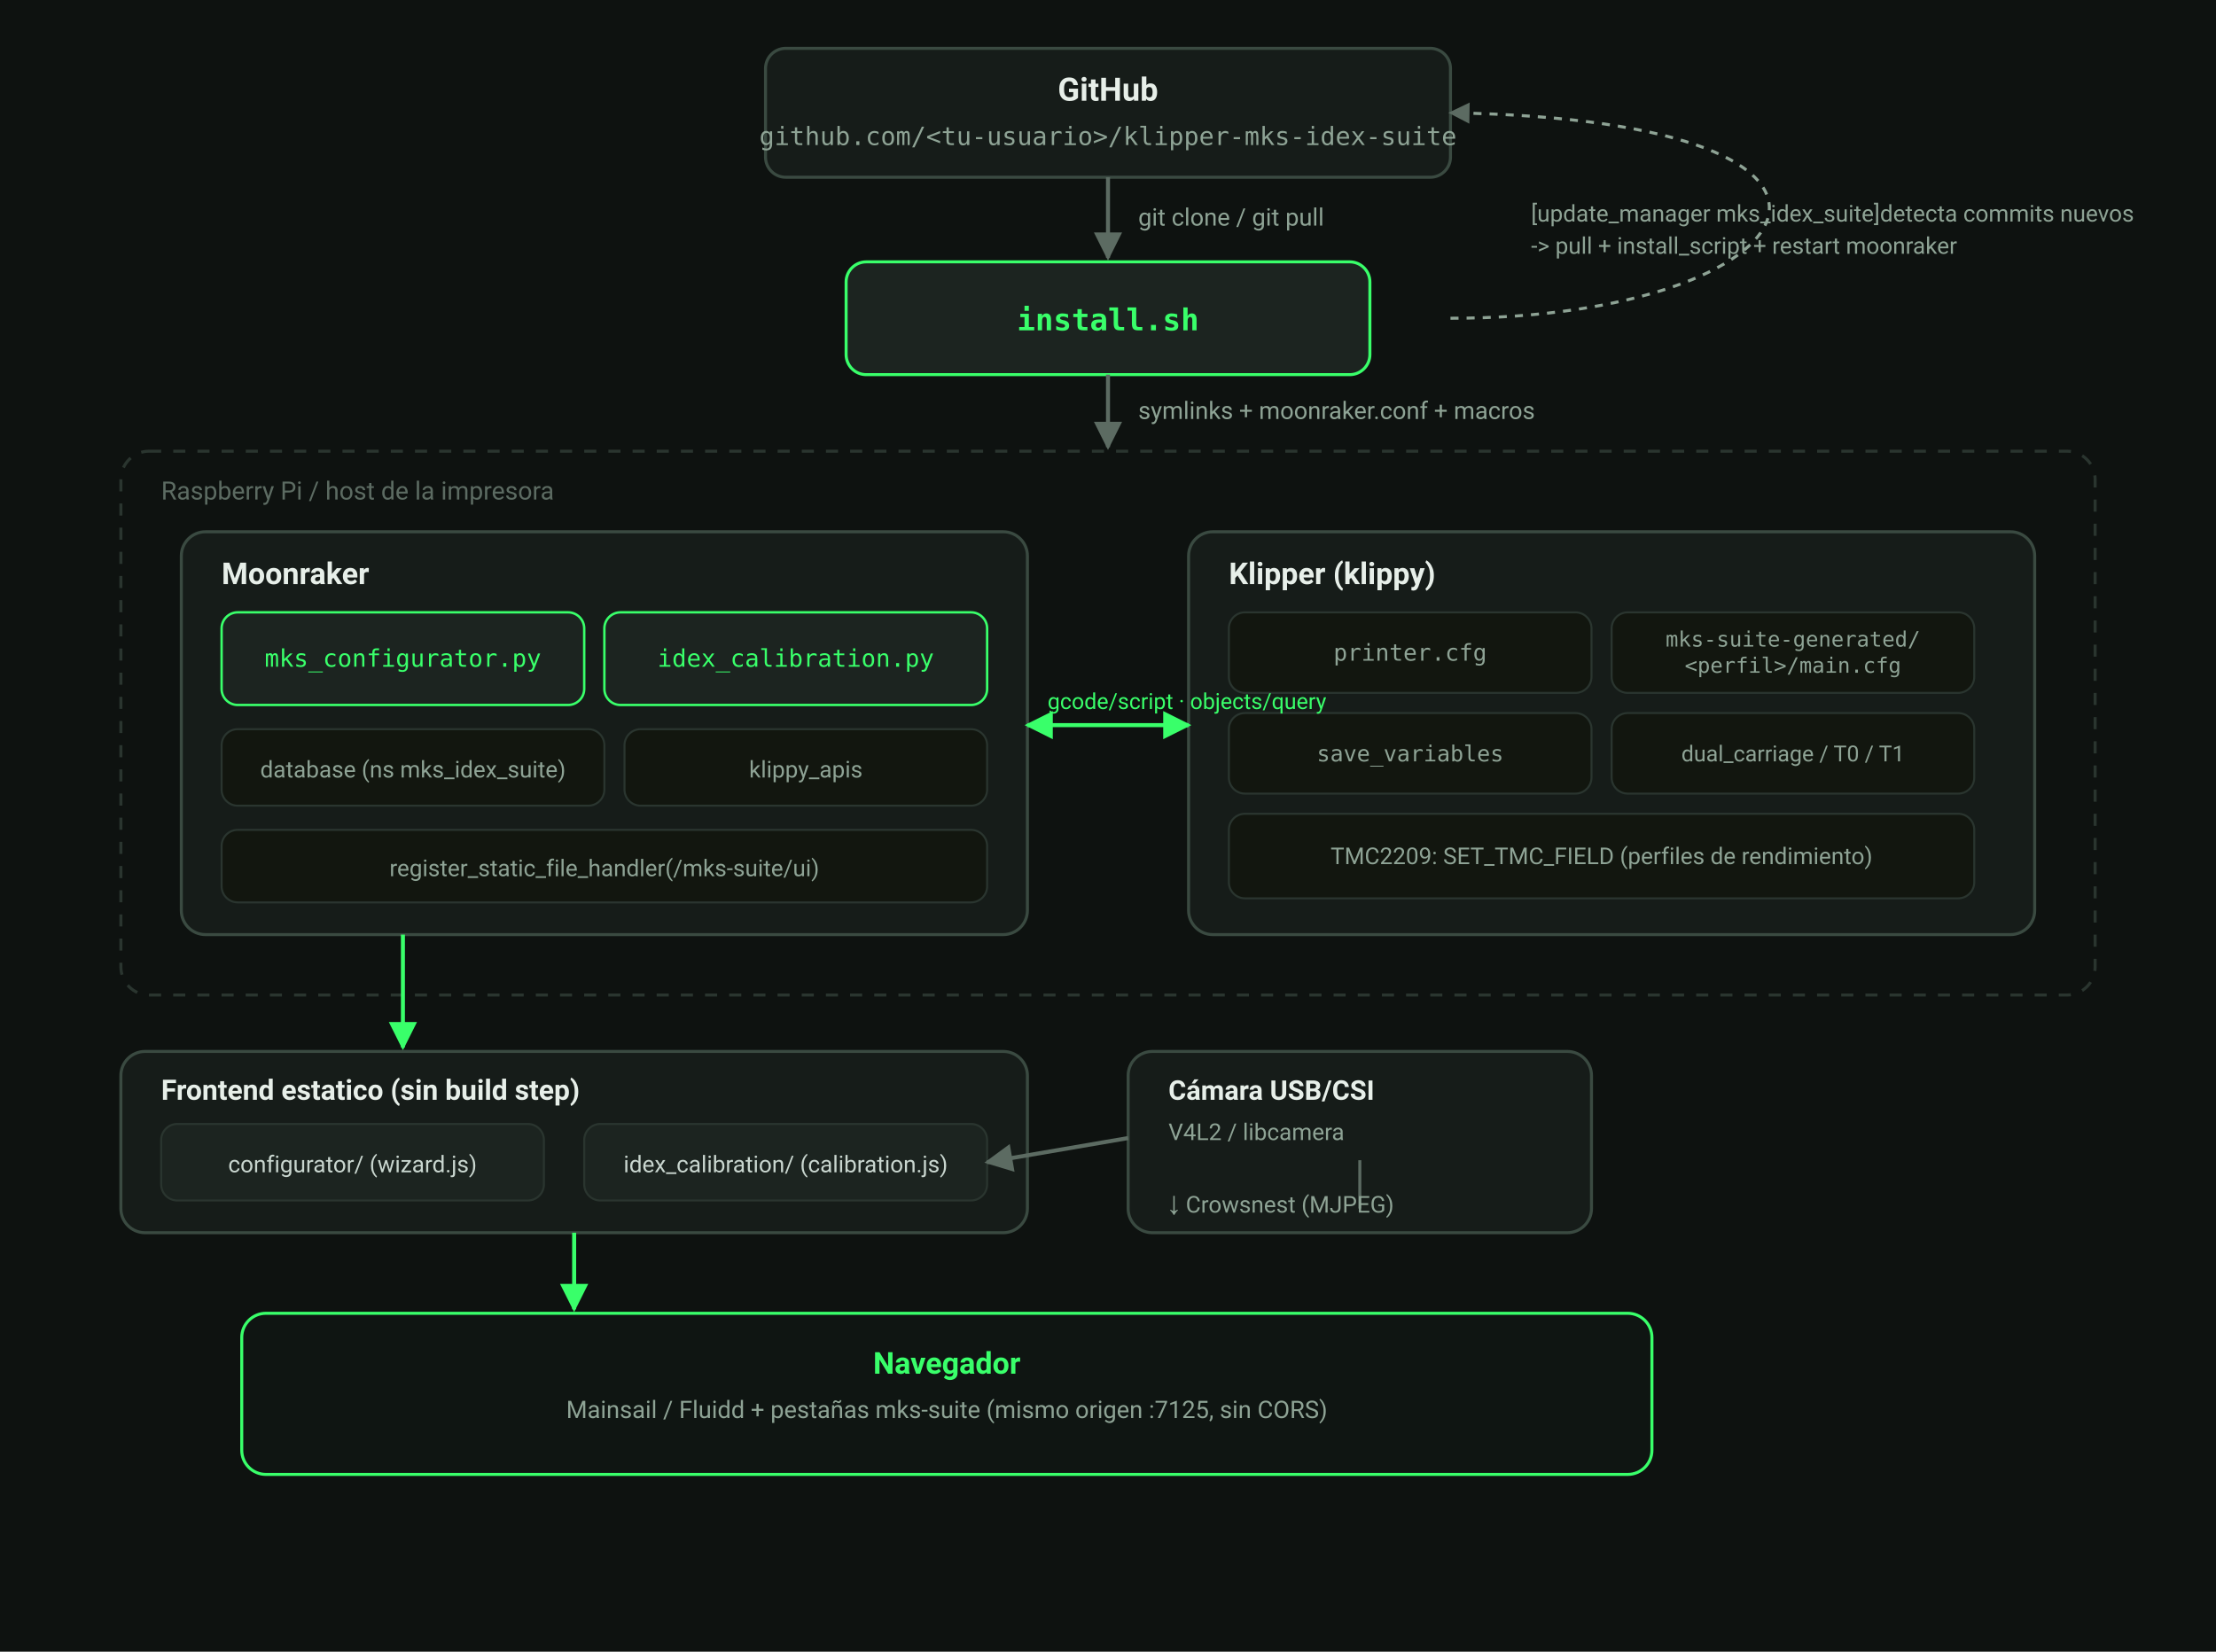
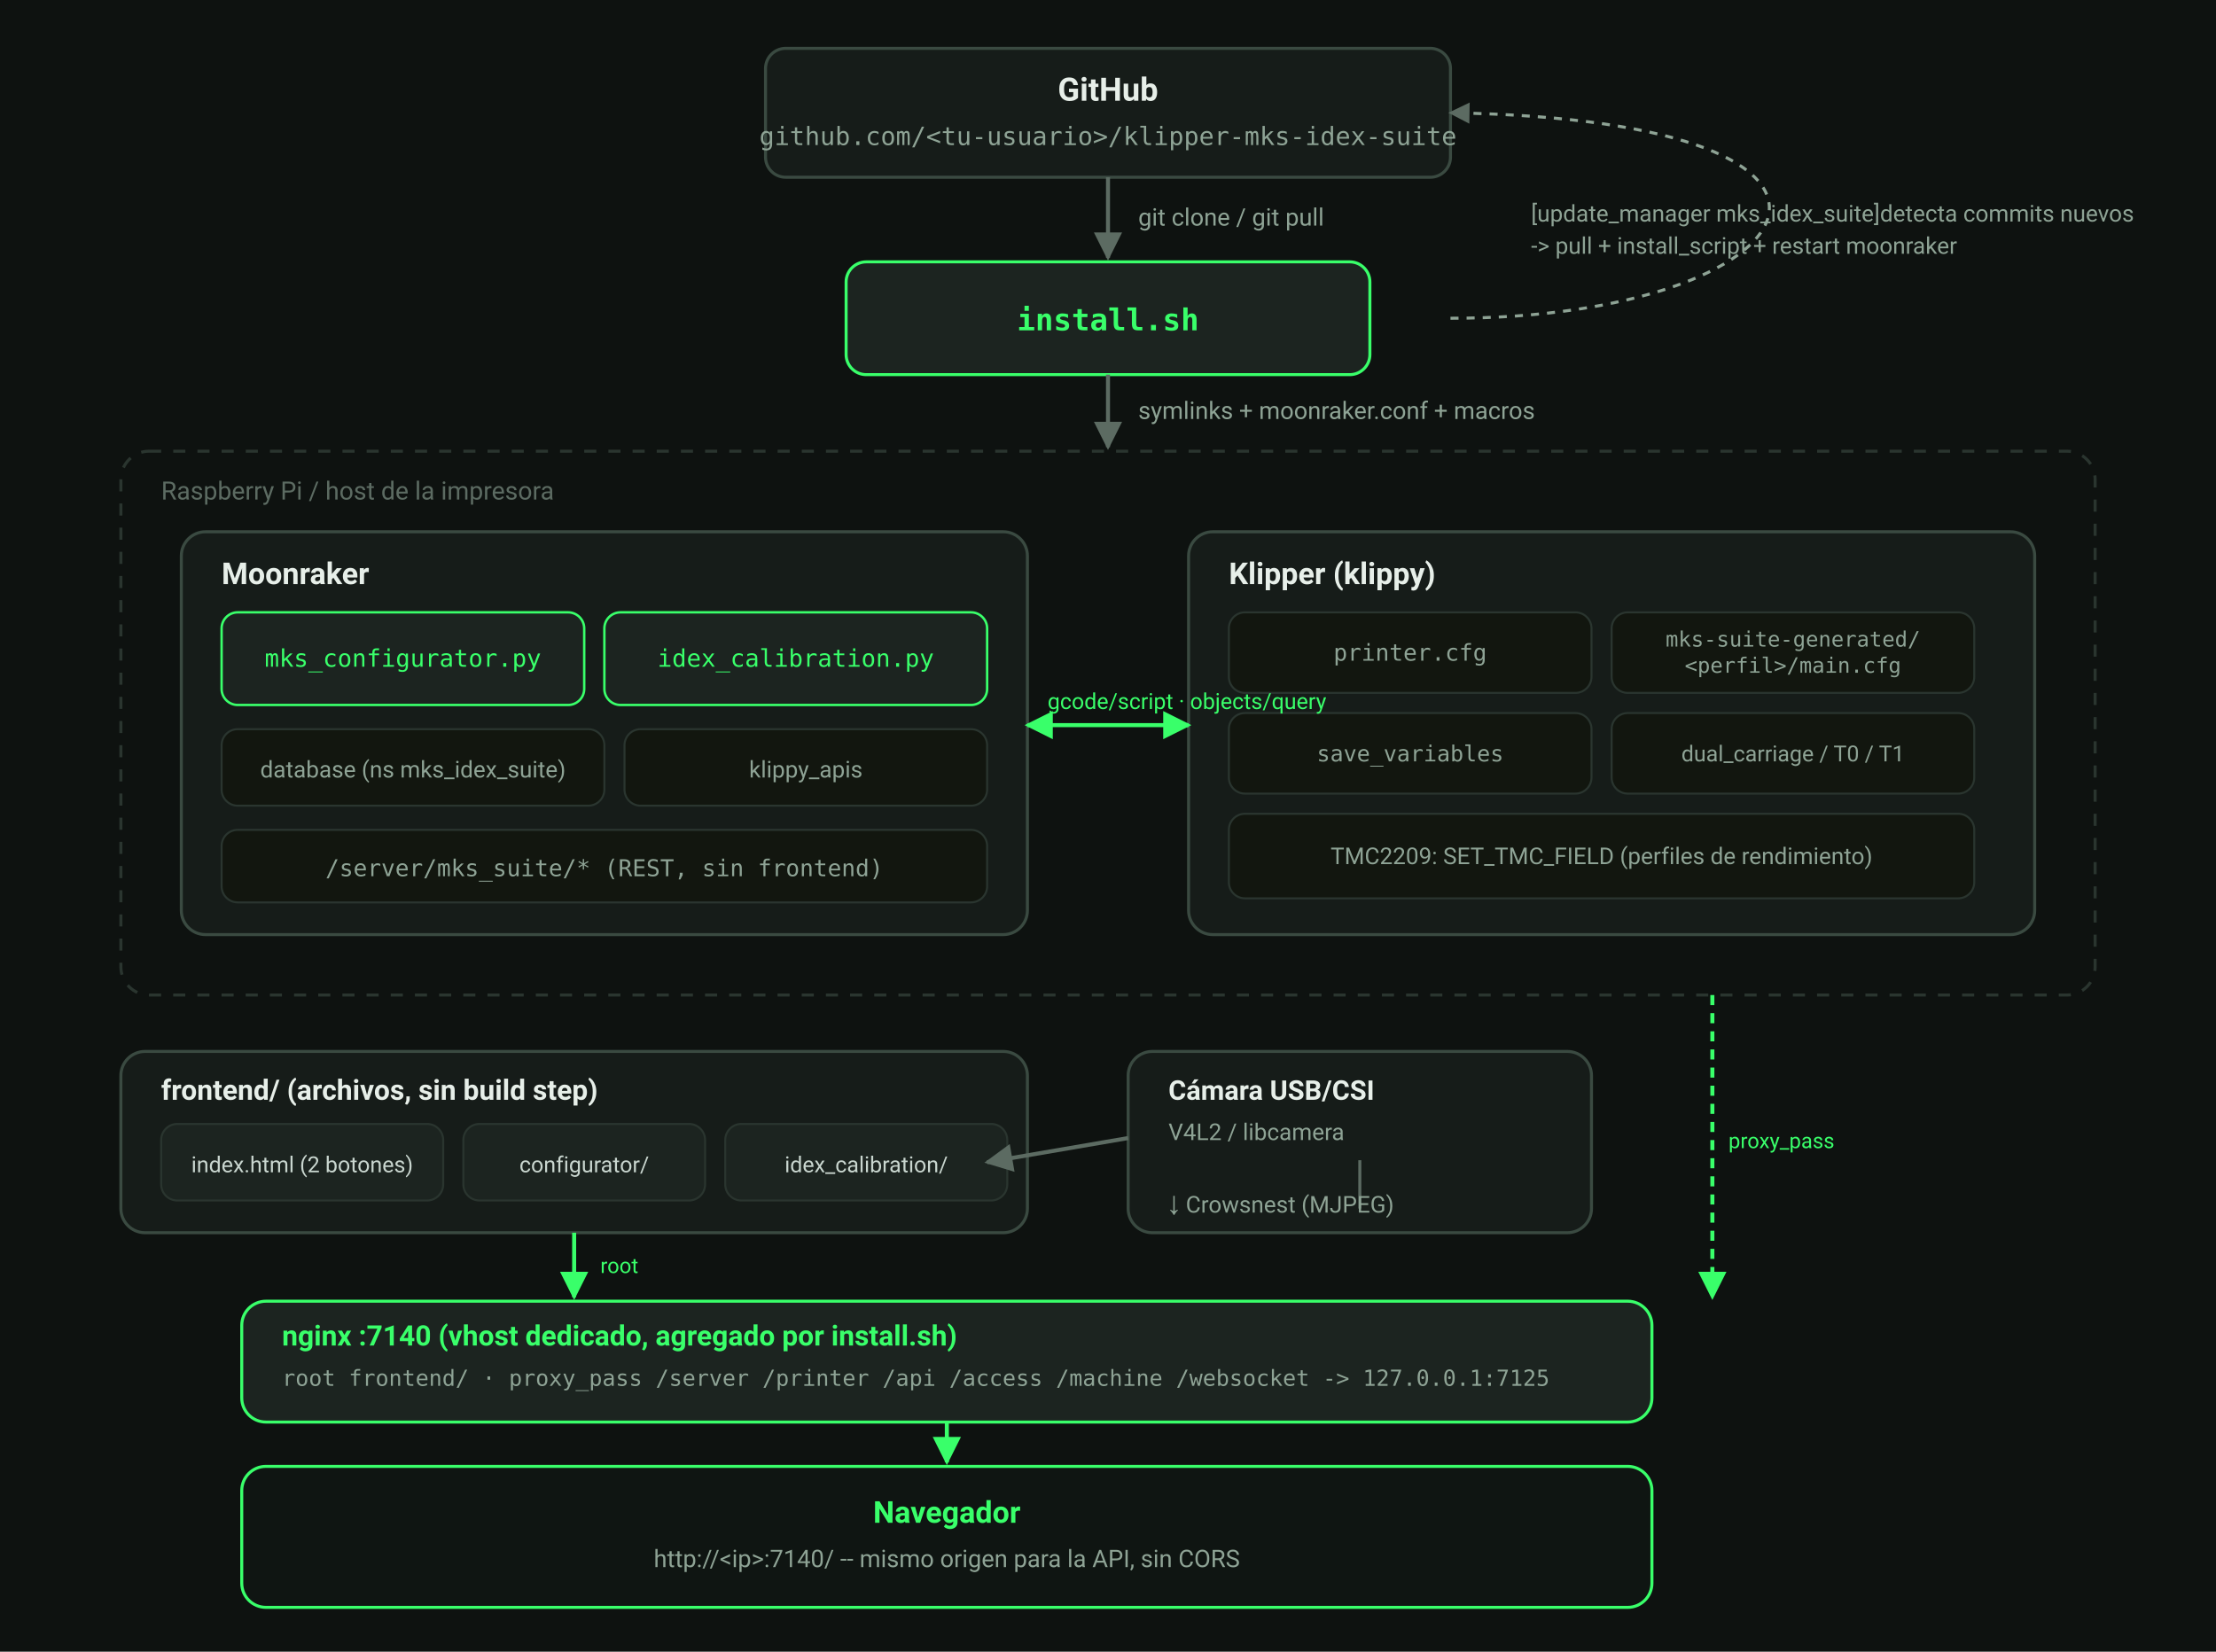
<svg xmlns="http://www.w3.org/2000/svg" viewBox="0 0 1100 820" font-family="-apple-system,Segoe UI,Roboto,Helvetica,Arial,sans-serif">
  <defs>
    <marker id="arrow" viewBox="0 0 10 10" refX="9" refY="5" markerWidth="7" markerHeight="7" orient="auto-start-reverse">
      <path d="M0 0 L10 5 L0 10 z" fill="#5c6b62" />
    </marker>
    <marker id="arrowAccent" viewBox="0 0 10 10" refX="9" refY="5" markerWidth="7" markerHeight="7" orient="auto-start-reverse">
      <path d="M0 0 L10 5 L0 10 z" fill="#39ff6a" />
    </marker>
  </defs>
  <rect x="0" y="0" width="1100" height="820" fill="#0e1210" />
  <rect x="380" y="24" width="340" height="64" rx="10" fill="#161c19" stroke="#3a4a41" stroke-width="1.5" />
  <text x="550" y="50" text-anchor="middle" fill="#e7efe9" font-size="16" font-weight="700">GitHub</text>
  <text x="550" y="72" text-anchor="middle" fill="#8ea395" font-size="12.5" font-family="SFMono-Regular,Consolas,monospace">github.com/&lt;tu-usuario&gt;/klipper-mks-idex-suite</text>
  <line x1="550" y1="88" x2="550" y2="128" stroke="#5c6b62" stroke-width="2" marker-end="url(#arrow)" />
  <text x="565" y="112" fill="#8ea395" font-size="12">git clone / git pull</text>
  <rect x="420" y="130" width="260" height="56" rx="10" fill="#1c2420" stroke="#39ff6a" stroke-width="1.5" />
  <text x="550" y="164" text-anchor="middle" fill="#39ff6a" font-size="15" font-weight="700" font-family="SFMono-Regular,Consolas,monospace">install.sh</text>
  <line x1="550" y1="186" x2="550" y2="222" stroke="#5c6b62" stroke-width="2" marker-end="url(#arrow)" />
  <text x="565" y="208" fill="#8ea395" font-size="12">symlinks + moonraker.conf + macros</text>
  <rect x="60" y="224" width="980" height="270" rx="14" fill="none" stroke="#2a352f" stroke-width="1.5" stroke-dasharray="6 6" />
  <text x="80" y="248" fill="#5c6b62" font-size="12.5">Raspberry Pi / host de la impresora</text>
  <rect x="90" y="264" width="420" height="200" rx="12" fill="#161c19" stroke="#3a4a41" stroke-width="1.5" />
  <text x="110" y="290" fill="#e7efe9" font-size="15" font-weight="700">Moonraker</text>
  <rect x="110" y="304" width="180" height="46" rx="8" fill="#1c2420" stroke="#39ff6a" stroke-width="1.2" />
  <text x="200" y="331" text-anchor="middle" fill="#39ff6a" font-size="12" font-family="SFMono-Regular,Consolas,monospace">mks_configurator.py</text>
  <rect x="300" y="304" width="190" height="46" rx="8" fill="#1c2420" stroke="#39ff6a" stroke-width="1.2" />
  <text x="395" y="331" text-anchor="middle" fill="#39ff6a" font-size="12" font-family="SFMono-Regular,Consolas,monospace">idex_calibration.py</text>
  <rect x="110" y="362" width="190" height="38" rx="8" fill="#12160f" stroke="#2a352f" />
  <text x="205" y="386" text-anchor="middle" fill="#8ea395" font-size="11.5">database (ns mks_idex_suite)</text>
  <rect x="310" y="362" width="180" height="38" rx="8" fill="#12160f" stroke="#2a352f" />
  <text x="400" y="386" text-anchor="middle" fill="#8ea395" font-size="11.5">klippy_apis</text>
  <rect x="110" y="412" width="380" height="36" rx="8" fill="#12160f" stroke="#2a352f" />
-   <text x="300" y="435" text-anchor="middle" fill="#8ea395" font-size="11.5">register_static_file_handler(/mks-suite/ui)</text>
+   <text x="300" y="435" text-anchor="middle" fill="#8ea395" font-size="11.5" font-family="SFMono-Regular,Consolas,monospace">/server/mks_suite/* (REST, sin frontend)</text>
  <rect x="590" y="264" width="420" height="200" rx="12" fill="#161c19" stroke="#3a4a41" stroke-width="1.5" />
  <text x="610" y="290" fill="#e7efe9" font-size="15" font-weight="700">Klipper (klippy)</text>
  <rect x="610" y="304" width="180" height="40" rx="8" fill="#12160f" stroke="#2a352f" />
  <text x="700" y="328" text-anchor="middle" fill="#8ea395" font-size="11.5" font-family="SFMono-Regular,Consolas,monospace">printer.cfg</text>
  <rect x="800" y="304" width="180" height="40" rx="8" fill="#12160f" stroke="#2a352f" />
  <text x="890" y="321" text-anchor="middle" fill="#8ea395" font-size="10.5" font-family="SFMono-Regular,Consolas,monospace">mks-suite-generated/</text>
  <text x="890" y="334" text-anchor="middle" fill="#8ea395" font-size="10.5" font-family="SFMono-Regular,Consolas,monospace">&lt;perfil&gt;/main.cfg</text>
  <rect x="610" y="354" width="180" height="40" rx="8" fill="#12160f" stroke="#2a352f" />
  <text x="700" y="378" text-anchor="middle" fill="#8ea395" font-size="11" font-family="SFMono-Regular,Consolas,monospace">save_variables</text>
  <rect x="800" y="354" width="180" height="40" rx="8" fill="#12160f" stroke="#2a352f" />
  <text x="890" y="378" text-anchor="middle" fill="#8ea395" font-size="11">dual_carriage / T0 / T1</text>
  <rect x="610" y="404" width="370" height="42" rx="8" fill="#12160f" stroke="#2a352f" />
  <text x="795" y="429" text-anchor="middle" fill="#8ea395" font-size="11.5">TMC2209: SET_TMC_FIELD (perfiles de rendimiento)</text>
  <line x1="510" y1="360" x2="590" y2="360" stroke="#39ff6a" stroke-width="2" marker-end="url(#arrowAccent)" marker-start="url(#arrowAccent)" />
  <text x="520" y="352" fill="#39ff6a" font-size="11">gcode/script · objects/query</text>
-   <line x1="200" y1="464" x2="200" y2="520" stroke="#39ff6a" stroke-width="2" marker-end="url(#arrowAccent)" />
  <rect x="60" y="522" width="450" height="90" rx="12" fill="#161c19" stroke="#3a4a41" stroke-width="1.5" />
-   <text x="80" y="546" fill="#e7efe9" font-size="14" font-weight="700">Frontend estatico (sin build step)</text>
-   <rect x="80" y="558" width="190" height="38" rx="8" fill="#1c2420" stroke="#2a352f" />
-   <text x="175" y="582" text-anchor="middle" fill="#c9d6cf" font-size="11.5">configurator/ (wizard.js)</text>
-   <rect x="290" y="558" width="200" height="38" rx="8" fill="#1c2420" stroke="#2a352f" />
-   <text x="390" y="582" text-anchor="middle" fill="#c9d6cf" font-size="11.5">idex_calibration/ (calibration.js)</text>
+   <text x="80" y="546" fill="#e7efe9" font-size="14" font-weight="700">frontend/ (archivos, sin build step)</text>
+   <rect x="80" y="558" width="140" height="38" rx="8" fill="#1c2420" stroke="#2a352f" />
+   <text x="150" y="582" text-anchor="middle" fill="#c9d6cf" font-size="11">index.html (2 botones)</text>
+   <rect x="230" y="558" width="120" height="38" rx="8" fill="#1c2420" stroke="#2a352f" />
+   <text x="290" y="582" text-anchor="middle" fill="#c9d6cf" font-size="11">configurator/</text>
+   <rect x="360" y="558" width="140" height="38" rx="8" fill="#1c2420" stroke="#2a352f" />
+   <text x="430" y="582" text-anchor="middle" fill="#c9d6cf" font-size="11">idex_calibration/</text>
  <rect x="560" y="522" width="230" height="90" rx="12" fill="#161c19" stroke="#3a4a41" stroke-width="1.5" />
  <text x="580" y="546" fill="#e7efe9" font-size="13.5" font-weight="700">Cámara USB/CSI</text>
  <text x="580" y="566" fill="#8ea395" font-size="11.5">V4L2 / libcamera</text>
  <line x1="675" y1="576" x2="675" y2="600" stroke="#5c6b62" stroke-width="1.5" />
  <text x="580" y="602" fill="#8ea395" font-size="11.5">↓ Crowsnest (MJPEG)</text>
  <line x1="560" y1="565" x2="490" y2="577" stroke="#5c6b62" stroke-width="2" marker-end="url(#arrow)" />
-   <line x1="285" y1="612" x2="285" y2="650" stroke="#39ff6a" stroke-width="2" marker-end="url(#arrowAccent)" />
-   <rect x="120" y="652" width="700" height="80" rx="12" fill="#0f1512" stroke="#39ff6a" stroke-width="1.5" />
-   <text x="470" y="682" text-anchor="middle" fill="#39ff6a" font-size="15" font-weight="700">Navegador</text>
-   <text x="470" y="704" text-anchor="middle" fill="#8ea395" font-size="12">Mainsail / Fluidd + pestañas mks-suite (mismo origen :7125, sin CORS)</text>
+   <line x1="285" y1="612" x2="285" y2="644" stroke="#39ff6a" stroke-width="2" marker-end="url(#arrowAccent)" />
+   <text x="298" y="632" fill="#39ff6a" font-size="10.5">root</text>
+   <line x1="850" y1="494" x2="850" y2="644" stroke="#39ff6a" stroke-width="2" stroke-dasharray="5 4" marker-end="url(#arrowAccent)" />
+   <text x="858" y="570" fill="#39ff6a" font-size="10.5">proxy_pass</text>
+   <rect x="120" y="646" width="700" height="60" rx="12" fill="#1c2420" stroke="#39ff6a" stroke-width="1.5" />
+   <text x="140" y="668" fill="#39ff6a" font-size="14" font-weight="700">nginx :7140 (vhost dedicado, agregado por install.sh)</text>
+   <text x="140" y="688" fill="#8ea395" font-size="11" font-family="SFMono-Regular,Consolas,monospace">root frontend/ · proxy_pass /server /printer /api /access /machine /websocket -&gt; 127.0.0.1:7125</text>
+   <line x1="470" y1="706" x2="470" y2="726" stroke="#39ff6a" stroke-width="2" marker-end="url(#arrowAccent)" />
+   <rect x="120" y="728" width="700" height="70" rx="12" fill="#0f1512" stroke="#39ff6a" stroke-width="1.5" />
+   <text x="470" y="756" text-anchor="middle" fill="#39ff6a" font-size="15" font-weight="700">Navegador</text>
+   <text x="470" y="778" text-anchor="middle" fill="#8ea395" font-size="12">http://&lt;ip&gt;:7140/ -- mismo origen para la API, sin CORS</text>
  <path d="M 720 158 C 900 158, 960 60, 720 56" fill="none" stroke="#8ea395" stroke-width="1.5" stroke-dasharray="4 4" marker-end="url(#arrow)" />
  <text x="760" y="110" fill="#8ea395" font-size="11.5">[update_manager mks_idex_suite]
detecta commits nuevos</text>
  <text x="760" y="126" fill="#8ea395" font-size="11.5">-&gt; pull + install_script + restart moonraker</text>
</svg>
